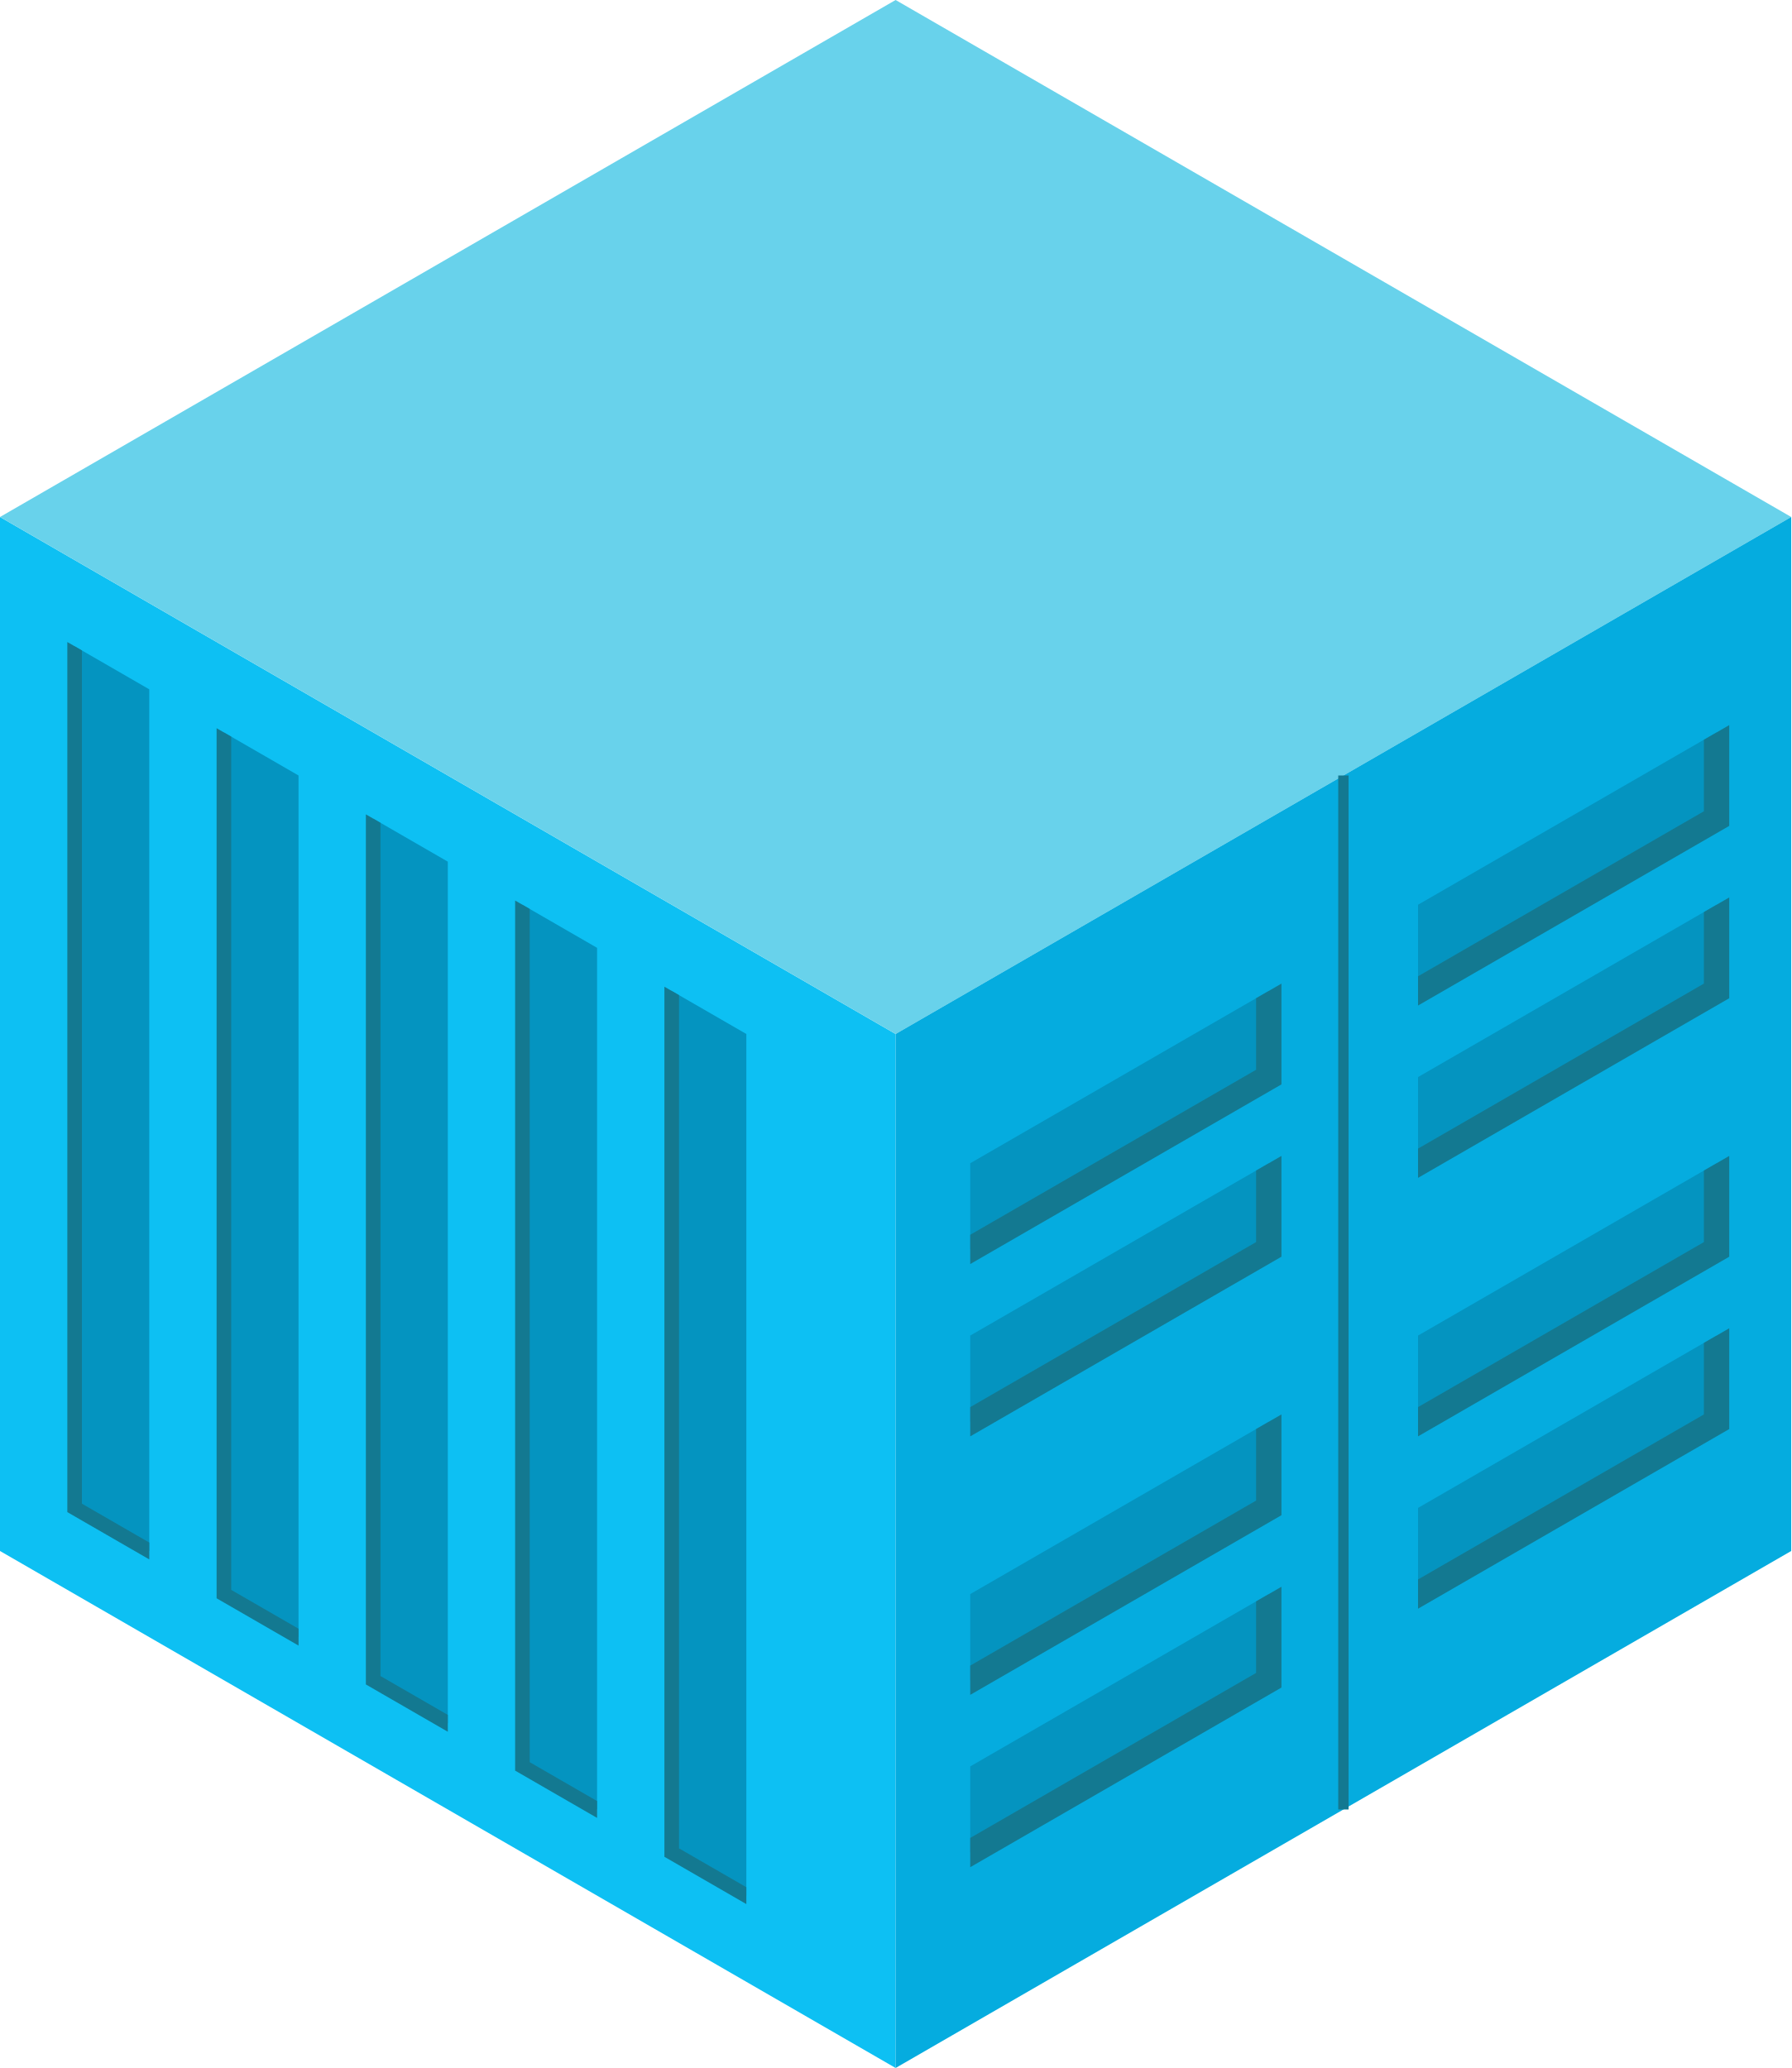
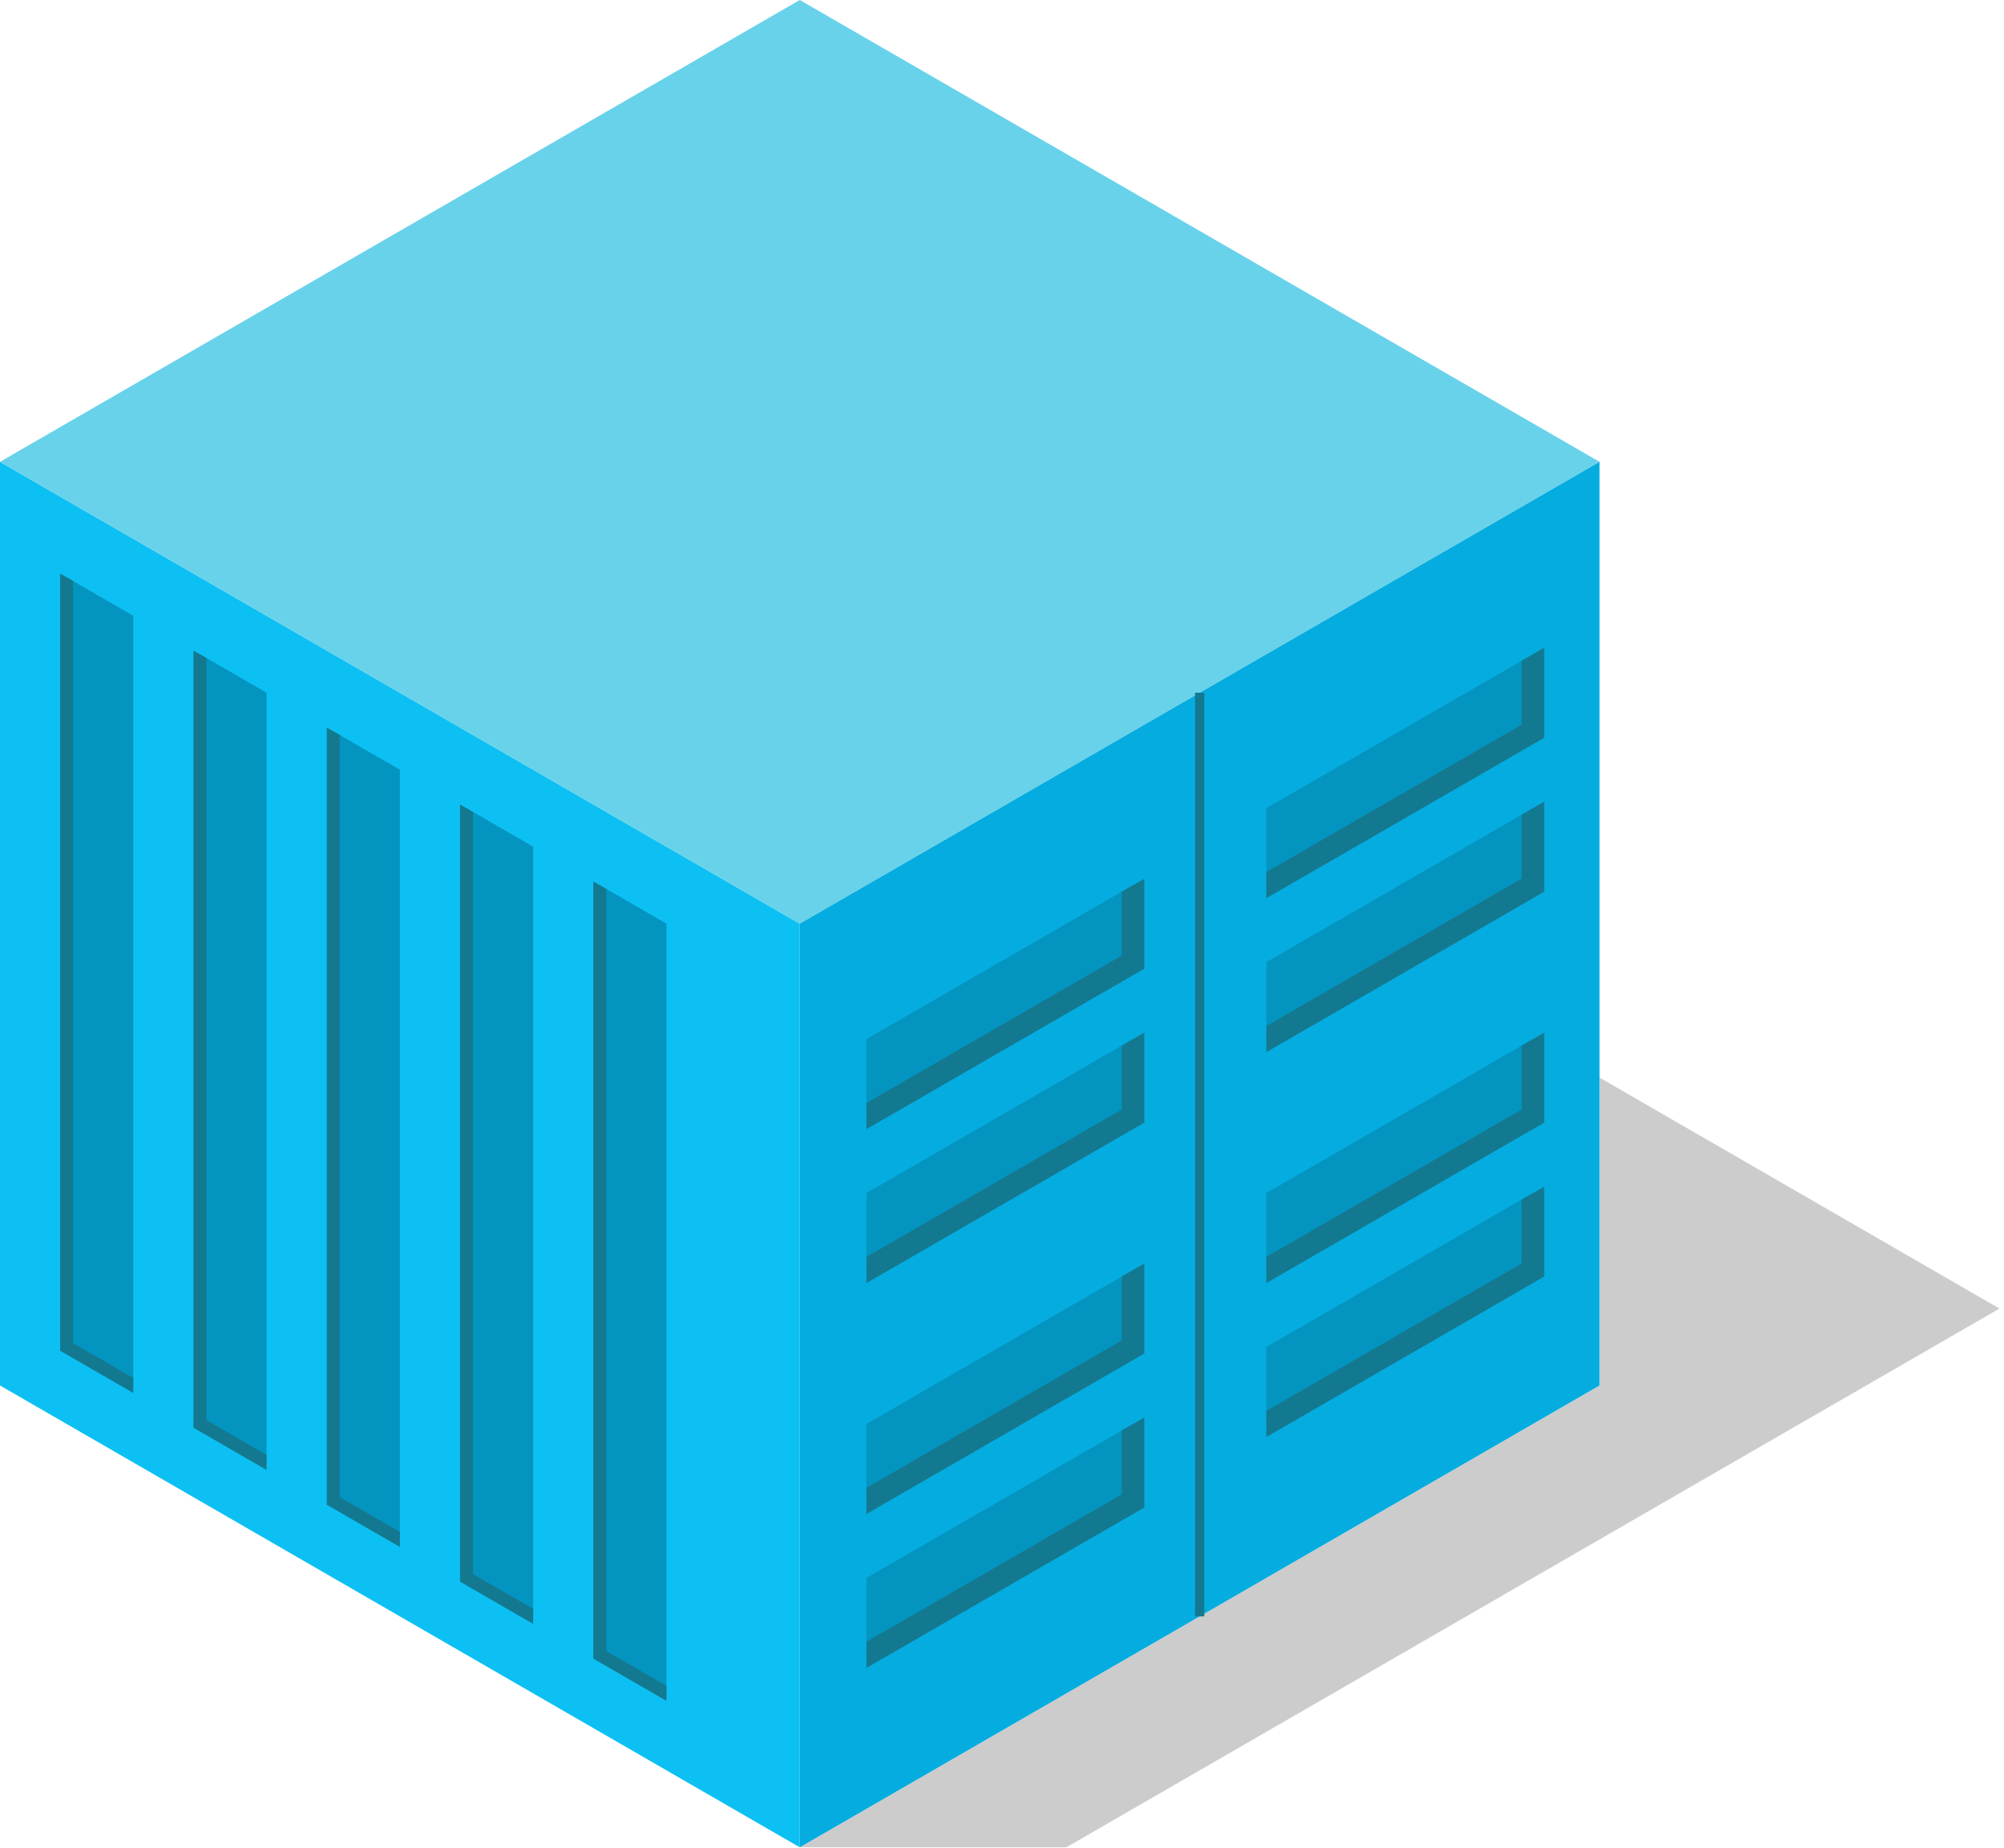
- <svg xmlns="http://www.w3.org/2000/svg" width="45.827mm" height="52.917mm" viewBox="0 0 45.827 52.917" version="1.1" id="svg8">
-   <defs id="defs2" />
-   <g id="layer1" transform="translate(-4.320368,39.39884)">
-     <g id="g7330" transform="matrix(0.2645833,0,0,0.2645833,-239.0966,-288.1072)">
-       <g transform="translate(1223.11,775)" id="g5433">
-         <g transform="translate(0,317.48)" id="path4950">
-           <path id="path7239" style="fill:#0dc0f3;fill-rule:nonzero" d="m -303.109,-102.48 v 100 l 86.603,50 v -100 z" />
-         </g>
-         <g transform="translate(0,317.48)" id="path4952">
-           <path id="path7242" style="fill:#68d2eb;fill-rule:nonzero" d="m -259.808,-127.48 43.302,-25 86.602,50 -86.602,50 -86.603,-50 z" />
-         </g>
-         <g transform="translate(0,317.48)" id="path4954">
-           <path id="path7245" style="fill:#05acdf;fill-rule:nonzero" d="m -129.904,-102.48 v 100 l -86.602,50 v -100 z" />
-         </g>
-         <g transform="matrix(0.866025,0.5,0,1,-38.8685,462.54)" id="path4956">
-           <rect id="rect7248" style="fill:#0494c0;fill-rule:nonzero" height="83.333" width="8.333" y="-86.647" x="-296.785" />
-         </g>
-         <g transform="matrix(0.866025,0.5,0,1,-24.4347,470.873)" id="path49561">
-           <rect id="rect7251" style="fill:#0494c0;fill-rule:nonzero" height="83.333" width="8.333" y="-86.647" x="-296.785" />
-         </g>
-         <g transform="matrix(0.866025,0.5,0,1,-10.001,479.206)" id="path49562">
-           <rect id="rect7254" style="fill:#0494c0;fill-rule:nonzero" height="83.333" width="8.333" y="-86.647" x="-296.785" />
-         </g>
-         <g transform="matrix(0.866025,0.5,0,1,4.43277,487.54)" id="path49563">
-           <rect id="rect7257" style="fill:#0494c0;fill-rule:nonzero" height="83.333" width="8.333" y="-86.647" x="-296.785" />
-         </g>
-         <g transform="matrix(0.866025,0.5,0,1,18.8665,495.873)" id="path49564">
-           <rect id="rect7260" style="fill:#0494c0;fill-rule:nonzero" height="83.333" width="8.333" y="-86.647" x="-296.785" />
-         </g>
-         <g transform="matrix(0.866025,0.5,0,1,-39.0619,463.261)" id="path4958">
-           <path id="path7263" style="fill:none;fill-rule:nonzero;stroke:#137991;stroke-width:1.63px" d="m -296.562,-87.48 v 83.333 h 8.334" />
-         </g>
-         <g transform="matrix(0.866025,0.5,0,1,-24.6281,471.595)" id="path49581">
-           <path id="path7266" style="fill:none;fill-rule:nonzero;stroke:#137991;stroke-width:1.63px" d="m -296.562,-87.48 v 83.333 h 8.334" />
-         </g>
-         <g transform="matrix(0.866025,0.5,0,1,-10.1943,479.928)" id="path49582">
-           <path id="path7269" style="fill:none;fill-rule:nonzero;stroke:#137991;stroke-width:1.63px" d="m -296.562,-87.48 v 83.333 h 8.334" />
-         </g>
-         <g transform="matrix(0.866025,0.5,0,1,4.23939,488.261)" id="path49583">
-           <path id="path7272" style="fill:none;fill-rule:nonzero;stroke:#137991;stroke-width:1.63px" d="m -296.562,-87.48 v 83.333 h 8.334" />
-         </g>
-         <g transform="matrix(0.866025,0.5,0,1,18.6731,496.595)" id="path49584">
-           <path id="path7275" style="fill:none;fill-rule:nonzero;stroke:#137991;stroke-width:1.63px" d="m -296.562,-87.48 v 83.333 h 8.334" />
-         </g>
-         <g transform="translate(0,317.48)" id="path4988">
-           <path id="path7278" style="fill:none;fill-rule:nonzero;stroke:#137991;stroke-width:1px" d="m -173.205,-77.48 v 100" />
-         </g>
-         <g transform="matrix(0.866025,-0.5,0,1,-20.3044,241.703)" id="path5062">
-           <path id="path7281" style="fill:#0494c0;fill-rule:nonzero" d="m -168.221,-73.314 h 33.333 v 8.334 h -33.333 z" />
-         </g>
-         <g transform="matrix(0.866025,-0.5,0,1,-20.3044,258.37)" id="path50621">
-           <path id="path7284" style="fill:#0494c0;fill-rule:nonzero" d="m -168.221,-73.314 h 33.333 v 8.334 h -33.333 z" />
-         </g>
-         <g transform="matrix(0.866025,-0.5,0,1,-20.3044,283.37)" id="path50622">
-           <path id="path7287" style="fill:#0494c0;fill-rule:nonzero" d="m -168.221,-73.314 h 33.333 v 8.334 h -33.333 z" />
-         </g>
-         <g transform="matrix(0.866025,-0.5,0,1,-20.3044,300.037)" id="path50623">
-           <path id="path7290" style="fill:#0494c0;fill-rule:nonzero" d="m -168.221,-73.314 h 33.333 v 8.334 h -33.333 z" />
-         </g>
-         <g transform="matrix(0.866025,-0.5,0,1,-63.6057,325.037)" id="path50624">
-           <path id="path7293" style="fill:#0494c0;fill-rule:nonzero" d="m -168.221,-73.314 h 33.333 v 8.334 h -33.333 z" />
-         </g>
-         <g transform="matrix(0.866025,-0.5,0,1,-63.6057,308.37)" id="path50625">
-           <path id="path7296" style="fill:#0494c0;fill-rule:nonzero" d="m -168.221,-73.314 h 33.333 v 8.334 h -33.333 z" />
-         </g>
-         <g transform="matrix(0.866025,-0.5,0,1,-63.6057,283.37)" id="path50626">
-           <path id="path7299" style="fill:#0494c0;fill-rule:nonzero" d="m -168.221,-73.314 h 33.333 v 8.334 h -33.333 z" />
-         </g>
-         <g transform="matrix(0.866025,-0.5,0,1,-63.6057,266.703)" id="path50627">
-           <path id="path7302" style="fill:#0494c0;fill-rule:nonzero" d="m -168.221,-73.314 h 33.333 v 8.334 h -33.333 z" />
-         </g>
-         <g transform="matrix(0.866025,-0.5,0,1,-20.3044,250.037)" id="path5064">
-           <path id="path7305" style="fill:none;fill-rule:nonzero;stroke:#137991;stroke-width:2.83px" d="m -134.888,-81.647 v 8.333 h -33.333" />
-         </g>
-         <g transform="matrix(0.866025,-0.5,0,1,-20.3044,266.703)" id="path50641">
-           <path id="path7308" style="fill:none;fill-rule:nonzero;stroke:#137991;stroke-width:2.83px" d="m -134.888,-81.647 v 8.333 h -33.333" />
-         </g>
-         <g transform="matrix(0.866025,-0.5,0,1,-20.3044,291.703)" id="path50642">
-           <path id="path7311" style="fill:none;fill-rule:nonzero;stroke:#137991;stroke-width:2.83px" d="m -134.888,-81.647 v 8.333 h -33.333" />
-         </g>
-         <g transform="matrix(0.866025,-0.5,0,1,-20.3044,308.37)" id="path50643">
-           <path id="path7314" style="fill:none;fill-rule:nonzero;stroke:#137991;stroke-width:2.83px" d="m -134.888,-81.647 v 8.333 h -33.333" />
-         </g>
-         <g transform="matrix(0.866025,-0.5,0,1,-63.6057,333.37)" id="path50644">
-           <path id="path7317" style="fill:none;fill-rule:nonzero;stroke:#137991;stroke-width:2.83px" d="m -134.888,-81.647 v 8.333 h -33.333" />
-         </g>
-         <g transform="matrix(0.866025,-0.5,0,1,-63.6057,316.703)" id="path50645">
-           <path id="path7320" style="fill:none;fill-rule:nonzero;stroke:#137991;stroke-width:2.83px" d="m -134.888,-81.647 v 8.333 h -33.333" />
-         </g>
-         <g transform="matrix(0.866025,-0.5,0,1,-63.6057,291.703)" id="path50646">
-           <path id="path7323" style="fill:none;fill-rule:nonzero;stroke:#137991;stroke-width:2.83px" d="m -134.888,-81.647 v 8.333 h -33.333" />
-         </g>
-         <g transform="matrix(0.866025,-0.5,0,1,-63.6057,275.037)" id="path50647">
-           <path id="path7326" style="fill:none;fill-rule:nonzero;stroke:#137991;stroke-width:2.83px" d="m -134.888,-81.647 v 8.333 h -33.333" />
-         </g>
+ <svg xmlns="http://www.w3.org/2000/svg" width="100%" height="100%" viewBox="0 0 217 200" version="1.1" xml:space="preserve" style="fill-rule:evenodd;clip-rule:evenodd;">
+   <g transform="matrix(1,0,0,1,-317.543,-300)">
+     <g id="Container-lagoon" transform="matrix(1,0,0,1,620.651,135)">
+       <g transform="matrix(1,0,0,1,-2128.98,-1247.47)">
+         <path d="M1912.47,1612.47L1941.34,1612.47L2042.38,1554.14L1999.08,1529.14L1999.08,1562.47L1912.47,1612.47Z" style="fill-opacity:0.2;" />
+       </g>
+       <g id="path4950" transform="matrix(1,0,0,1,0,317.48)">
+         <path d="M-303.109,-102.48L-303.109,-2.48L-216.506,47.52L-216.506,-52.48L-303.109,-102.48Z" style="fill:rgb(13,192,243);fill-rule:nonzero;" />
+       </g>
+       <g id="path4952" transform="matrix(1,0,0,1,0,317.48)">
+         <path d="M-259.808,-127.48L-216.506,-152.48L-129.904,-102.48L-216.506,-52.48L-303.109,-102.48L-259.808,-127.48Z" style="fill:rgb(104,210,235);fill-rule:nonzero;" />
+       </g>
+       <g id="path4954" transform="matrix(1,0,0,1,0,317.48)">
+         <path d="M-129.904,-102.48L-129.904,-2.48L-216.506,47.52L-216.506,-52.48L-129.904,-102.48Z" style="fill:rgb(5,172,223);fill-rule:nonzero;" />
+       </g>
+       <g id="path4956" transform="matrix(0.866025,0.5,-4.80741e-17,1,-38.8685,462.54)">
+         <rect x="-296.785" y="-86.647" width="8.333" height="83.333" style="fill:rgb(4,148,192);fill-rule:nonzero;" />
+       </g>
+       <g id="path49561" transform="matrix(0.866025,0.5,-4.80741e-17,1,-24.4347,470.873)">
+         <rect x="-296.785" y="-86.647" width="8.333" height="83.333" style="fill:rgb(4,148,192);fill-rule:nonzero;" />
+       </g>
+       <g id="path49562" transform="matrix(0.866025,0.5,-4.80741e-17,1,-10.001,479.206)">
+         <rect x="-296.785" y="-86.647" width="8.333" height="83.333" style="fill:rgb(4,148,192);fill-rule:nonzero;" />
+       </g>
+       <g id="path49563" transform="matrix(0.866025,0.5,-4.80741e-17,1,4.43277,487.54)">
+         <rect x="-296.785" y="-86.647" width="8.333" height="83.333" style="fill:rgb(4,148,192);fill-rule:nonzero;" />
+       </g>
+       <g id="path49564" transform="matrix(0.866025,0.5,-4.80741e-17,1,18.8665,495.873)">
+         <rect x="-296.785" y="-86.647" width="8.333" height="83.333" style="fill:rgb(4,148,192);fill-rule:nonzero;" />
+       </g>
+       <g id="path4958" transform="matrix(0.866025,0.5,-4.80741e-17,1,-39.0619,463.261)">
+         <path d="M-296.562,-87.48L-296.562,-4.147L-288.228,-4.147" style="fill:none;fill-rule:nonzero;stroke:rgb(19,121,145);stroke-width:1.63px;" />
+       </g>
+       <g id="path49581" transform="matrix(0.866025,0.5,-4.80741e-17,1,-24.6281,471.595)">
+         <path d="M-296.562,-87.48L-296.562,-4.147L-288.228,-4.147" style="fill:none;fill-rule:nonzero;stroke:rgb(19,121,145);stroke-width:1.63px;" />
+       </g>
+       <g id="path49582" transform="matrix(0.866025,0.5,-4.80741e-17,1,-10.1943,479.928)">
+         <path d="M-296.562,-87.48L-296.562,-4.147L-288.228,-4.147" style="fill:none;fill-rule:nonzero;stroke:rgb(19,121,145);stroke-width:1.63px;" />
+       </g>
+       <g id="path49583" transform="matrix(0.866025,0.5,-4.80741e-17,1,4.23939,488.261)">
+         <path d="M-296.562,-87.48L-296.562,-4.147L-288.228,-4.147" style="fill:none;fill-rule:nonzero;stroke:rgb(19,121,145);stroke-width:1.63px;" />
+       </g>
+       <g id="path49584" transform="matrix(0.866025,0.5,-4.80741e-17,1,18.6731,496.595)">
+         <path d="M-296.562,-87.48L-296.562,-4.147L-288.228,-4.147" style="fill:none;fill-rule:nonzero;stroke:rgb(19,121,145);stroke-width:1.63px;" />
+       </g>
+       <g id="path4988" transform="matrix(1,0,0,1,0,317.48)">
+         <path d="M-173.205,-77.48L-173.205,22.52" style="fill:none;fill-rule:nonzero;stroke:rgb(19,121,145);stroke-width:1px;" />
+       </g>
+       <g id="path5062" transform="matrix(0.866025,-0.5,4.80741e-17,1,-20.3044,241.703)">
+         <path d="M-168.221,-73.314L-134.888,-73.314L-134.888,-64.98L-168.221,-64.98L-168.221,-73.314Z" style="fill:rgb(4,148,192);fill-rule:nonzero;" />
+       </g>
+       <g id="path50621" transform="matrix(0.866025,-0.5,4.80741e-17,1,-20.3044,258.37)">
+         <path d="M-168.221,-73.314L-134.888,-73.314L-134.888,-64.98L-168.221,-64.98L-168.221,-73.314Z" style="fill:rgb(4,148,192);fill-rule:nonzero;" />
+       </g>
+       <g id="path50622" transform="matrix(0.866025,-0.5,4.80741e-17,1,-20.3044,283.37)">
+         <path d="M-168.221,-73.314L-134.888,-73.314L-134.888,-64.98L-168.221,-64.98L-168.221,-73.314Z" style="fill:rgb(4,148,192);fill-rule:nonzero;" />
+       </g>
+       <g id="path50623" transform="matrix(0.866025,-0.5,4.80741e-17,1,-20.3044,300.037)">
+         <path d="M-168.221,-73.314L-134.888,-73.314L-134.888,-64.98L-168.221,-64.98L-168.221,-73.314Z" style="fill:rgb(4,148,192);fill-rule:nonzero;" />
+       </g>
+       <g id="path50624" transform="matrix(0.866025,-0.5,4.80741e-17,1,-63.6057,325.037)">
+         <path d="M-168.221,-73.314L-134.888,-73.314L-134.888,-64.98L-168.221,-64.98L-168.221,-73.314Z" style="fill:rgb(4,148,192);fill-rule:nonzero;" />
+       </g>
+       <g id="path50625" transform="matrix(0.866025,-0.5,4.80741e-17,1,-63.6057,308.37)">
+         <path d="M-168.221,-73.314L-134.888,-73.314L-134.888,-64.98L-168.221,-64.98L-168.221,-73.314Z" style="fill:rgb(4,148,192);fill-rule:nonzero;" />
+       </g>
+       <g id="path50626" transform="matrix(0.866025,-0.5,4.80741e-17,1,-63.6057,283.37)">
+         <path d="M-168.221,-73.314L-134.888,-73.314L-134.888,-64.98L-168.221,-64.98L-168.221,-73.314Z" style="fill:rgb(4,148,192);fill-rule:nonzero;" />
+       </g>
+       <g id="path50627" transform="matrix(0.866025,-0.5,4.80741e-17,1,-63.6057,266.703)">
+         <path d="M-168.221,-73.314L-134.888,-73.314L-134.888,-64.98L-168.221,-64.98L-168.221,-73.314Z" style="fill:rgb(4,148,192);fill-rule:nonzero;" />
+       </g>
+       <g id="path5064" transform="matrix(0.866025,-0.5,4.80741e-17,1,-20.3044,250.037)">
+         <path d="M-134.888,-81.647L-134.888,-73.314L-168.221,-73.314" style="fill:none;fill-rule:nonzero;stroke:rgb(19,121,145);stroke-width:2.83px;" />
+       </g>
+       <g id="path50641" transform="matrix(0.866025,-0.5,4.80741e-17,1,-20.3044,266.703)">
+         <path d="M-134.888,-81.647L-134.888,-73.314L-168.221,-73.314" style="fill:none;fill-rule:nonzero;stroke:rgb(19,121,145);stroke-width:2.83px;" />
+       </g>
+       <g id="path50642" transform="matrix(0.866025,-0.5,4.80741e-17,1,-20.3044,291.703)">
+         <path d="M-134.888,-81.647L-134.888,-73.314L-168.221,-73.314" style="fill:none;fill-rule:nonzero;stroke:rgb(19,121,145);stroke-width:2.83px;" />
+       </g>
+       <g id="path50643" transform="matrix(0.866025,-0.5,4.80741e-17,1,-20.3044,308.37)">
+         <path d="M-134.888,-81.647L-134.888,-73.314L-168.221,-73.314" style="fill:none;fill-rule:nonzero;stroke:rgb(19,121,145);stroke-width:2.83px;" />
+       </g>
+       <g id="path50644" transform="matrix(0.866025,-0.5,4.80741e-17,1,-63.6057,333.37)">
+         <path d="M-134.888,-81.647L-134.888,-73.314L-168.221,-73.314" style="fill:none;fill-rule:nonzero;stroke:rgb(19,121,145);stroke-width:2.83px;" />
+       </g>
+       <g id="path50645" transform="matrix(0.866025,-0.5,4.80741e-17,1,-63.6057,316.703)">
+         <path d="M-134.888,-81.647L-134.888,-73.314L-168.221,-73.314" style="fill:none;fill-rule:nonzero;stroke:rgb(19,121,145);stroke-width:2.83px;" />
+       </g>
+       <g id="path50646" transform="matrix(0.866025,-0.5,4.80741e-17,1,-63.6057,291.703)">
+         <path d="M-134.888,-81.647L-134.888,-73.314L-168.221,-73.314" style="fill:none;fill-rule:nonzero;stroke:rgb(19,121,145);stroke-width:2.83px;" />
+       </g>
+       <g id="path50647" transform="matrix(0.866025,-0.5,4.80741e-17,1,-63.6057,275.037)">
+         <path d="M-134.888,-81.647L-134.888,-73.314L-168.221,-73.314" style="fill:none;fill-rule:nonzero;stroke:rgb(19,121,145);stroke-width:2.83px;" />
      </g>
    </g>
  </g>
</svg>
